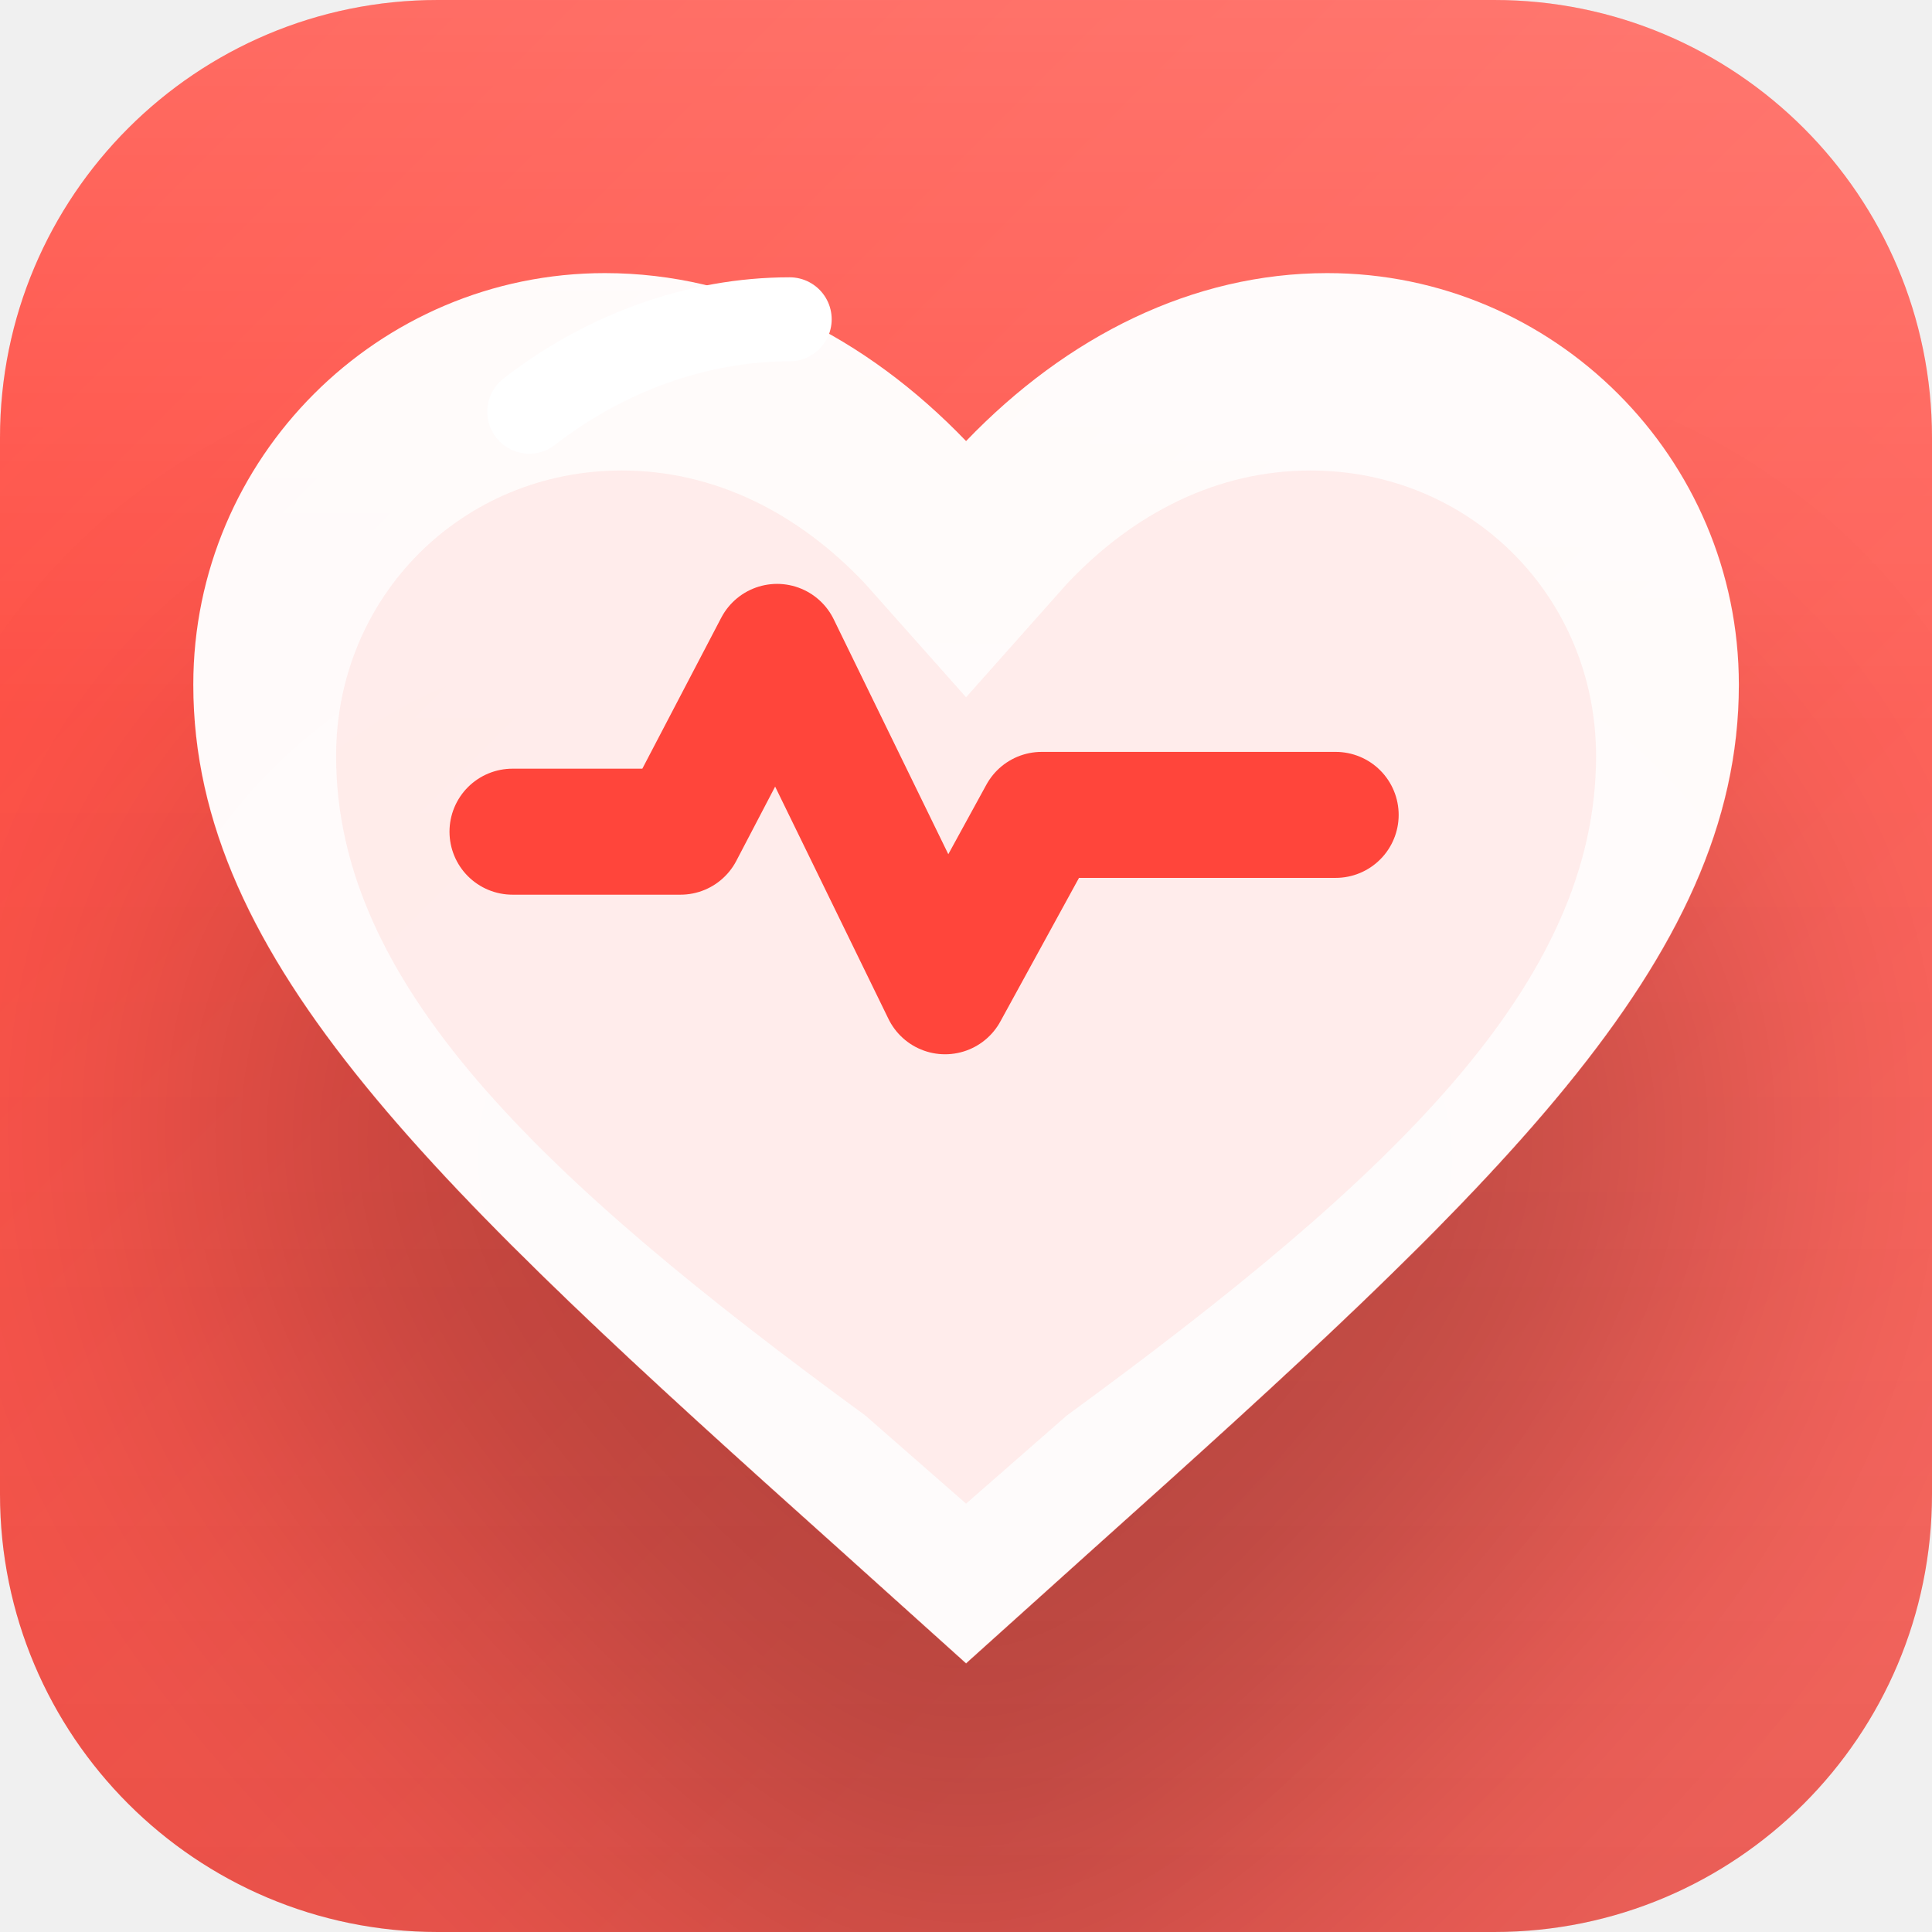
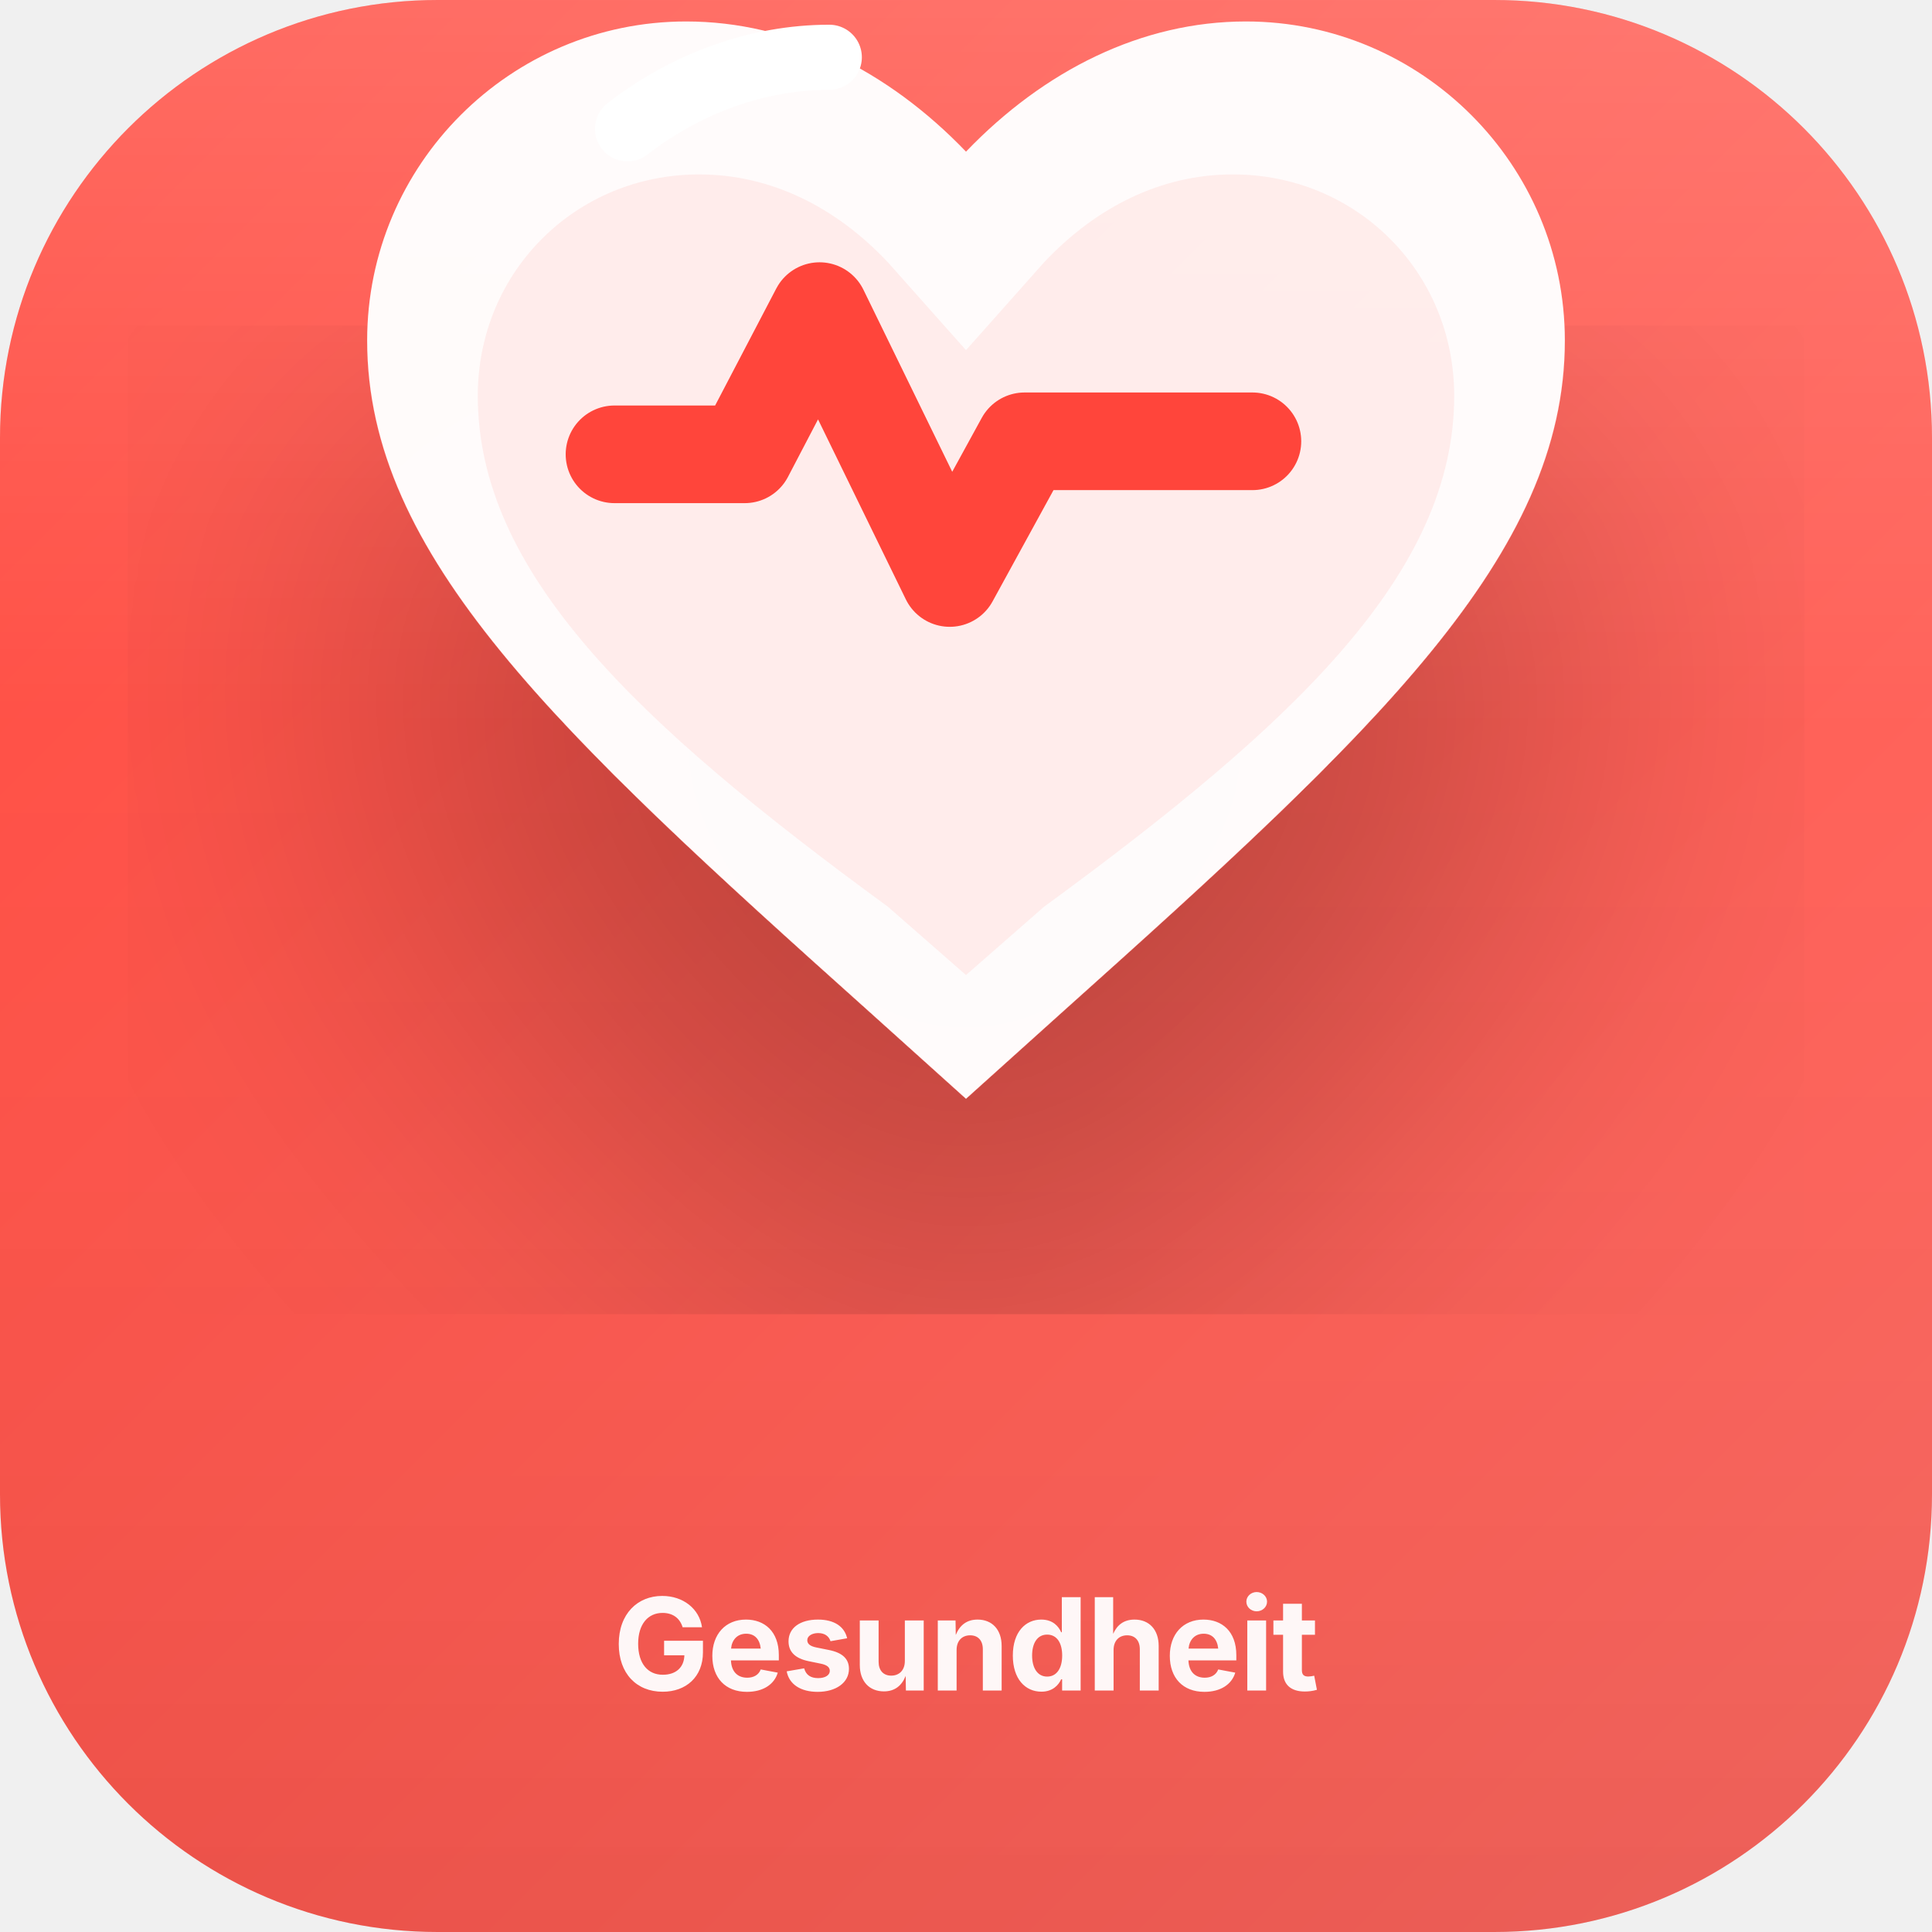
<svg xmlns="http://www.w3.org/2000/svg" viewBox="0 0 512 512" width="512" height="512">
  <defs>
    <linearGradient id="bg" x1="0%" y1="0%" x2="100%" y2="100%">
      <stop offset="0%" stop-color="#FF453A" />
      <stop offset="100%" stop-color="#FF6961" />
    </linearGradient>
    <clipPath id="r">
      <rect width="512" height="512" rx="116" />
    </clipPath>
    <linearGradient id="sheen" x1="0%" y1="0%" x2="0%" y2="100%">
      <stop offset="0%" stop-color="#ffffff" stop-opacity="0.20" />
      <stop offset="38%" stop-color="#ffffff" stop-opacity="0.03" />
      <stop offset="100%" stop-color="#000000" stop-opacity="0.08" />
    </linearGradient>
    <filter id="shadow" x="-20%" y="-20%" width="140%" height="140%">
      <feDropShadow dx="0" dy="5" stdDeviation="4" flood-color="#000000" flood-opacity="0.25" />
    </filter>
  </defs>
  <g clip-path="url(#r)">
    <rect width="512" height="512" fill="url(#bg)" />
    <rect width="512" height="512" fill="url(#sheen)" />
-     <g transform="translate(-11.1 -11.1) scale(22.26)" filter="url(#shadow)">
+     <g transform="translate(49.0 -59.0) scale(17.25)" filter="url(#shadow)">
      <path d="M12,20.3l-1.5,-1.35C5.7,14.65 2.8,11.95 2.8,8.65c0,-2.7 2.2,-4.9 4.9,-4.9c1.6,0 3.1,0.75 4.3,2c1.2,-1.25 2.7,-2 4.3,-2c2.7,0 4.9,2.2 4.9,4.9c0,3.3 -2.9,6 -7.7,10.3L12,20.3z" fill="#ffffff" fill-opacity="0.97" />
      <path d="M12,18.4l-1.2,-1.05C6.9,14.5 4.5,12.2 4.5,9.5c0,-1.9 1.5,-3.4 3.4,-3.4c1.1,0 2.1,0.5 2.9,1.35L12,8.8l1.2,-1.35c0.8,-0.85 1.8,-1.35 2.9,-1.35c1.9,0 3.4,1.5 3.4,3.4c0,2.7 -2.4,5 -6.3,7.85L12,18.4z" fill="#FF453A" fill-opacity="0.08" />
      <path d="M6.6,10.4h2l1.15,-2.2l2,4.1l1.15,-2.1h3.5" fill="none" stroke="#FF453A" stroke-width="1.5" stroke-linecap="round" stroke-linejoin="round" />
      <path d="M6.8,5.4c0.9,-0.7 2,-1.1 3.1,-1.1" stroke="#ffffff" stroke-width="1" stroke-linecap="round" fill="none" fill-opacity="0.5" />
    </g>
+     <text x="256" y="448" text-anchor="middle" font-family="'Inter', -apple-system, 'Segoe UI', system-ui, sans-serif" font-size="34" font-weight="700" letter-spacing="-0.5" fill="#ffffff" fill-opacity="0.95">Gesundheit</text>
  </g>
</svg>
